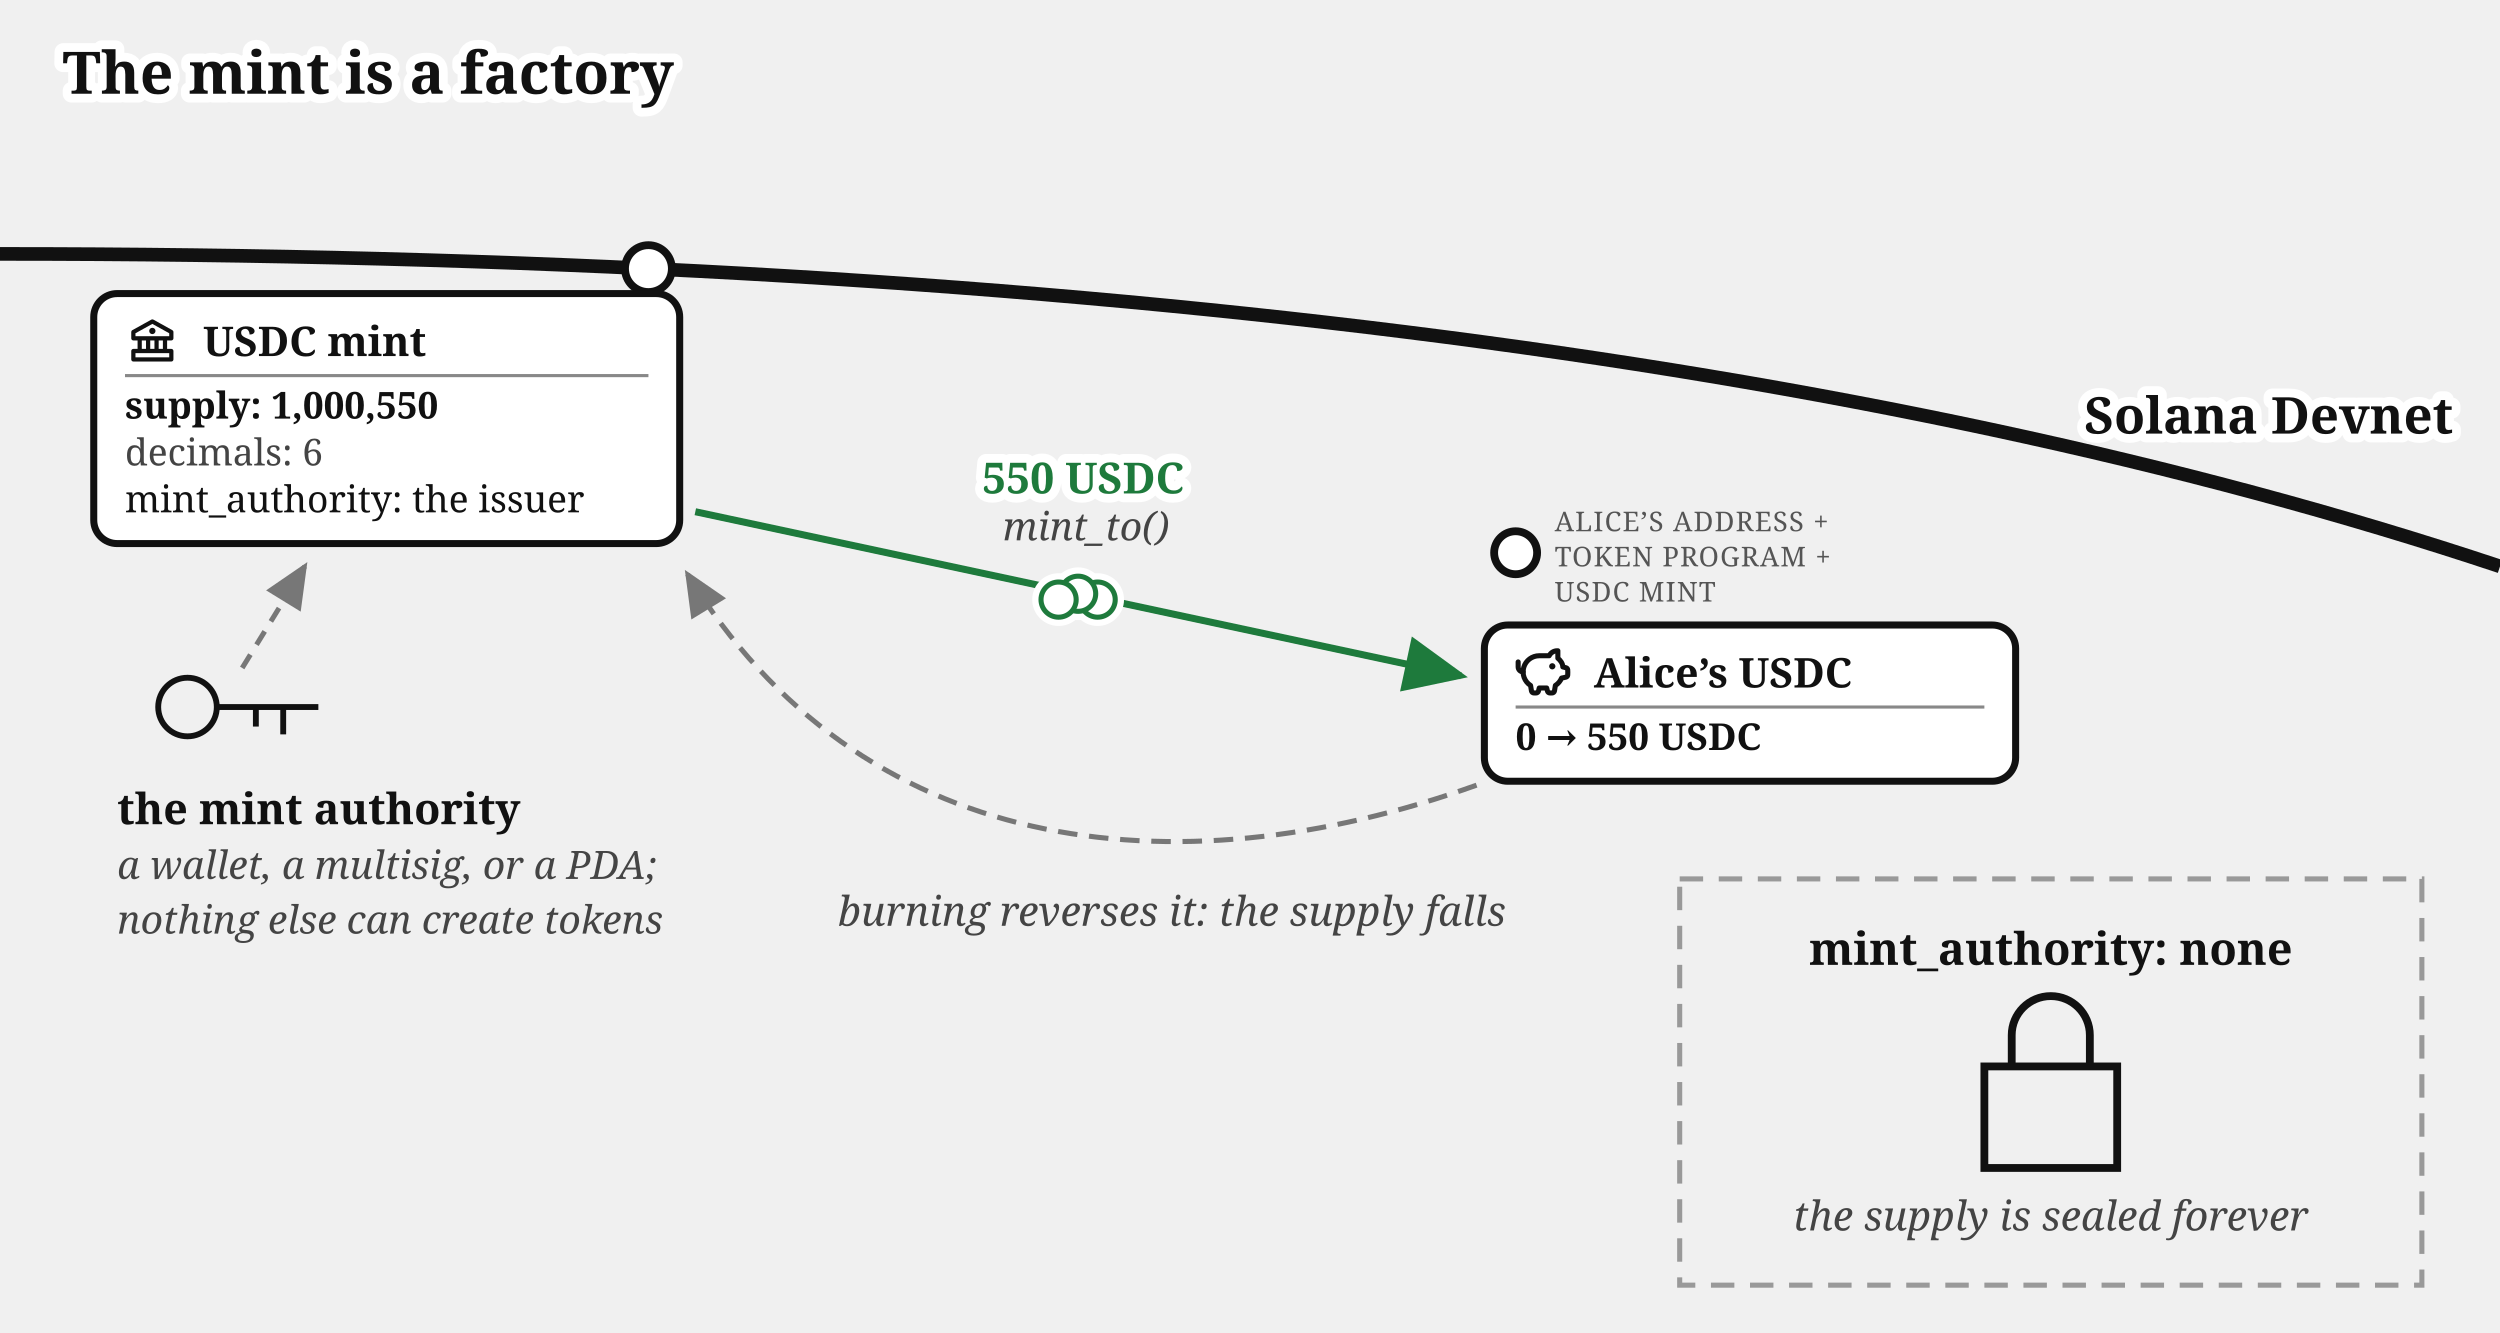
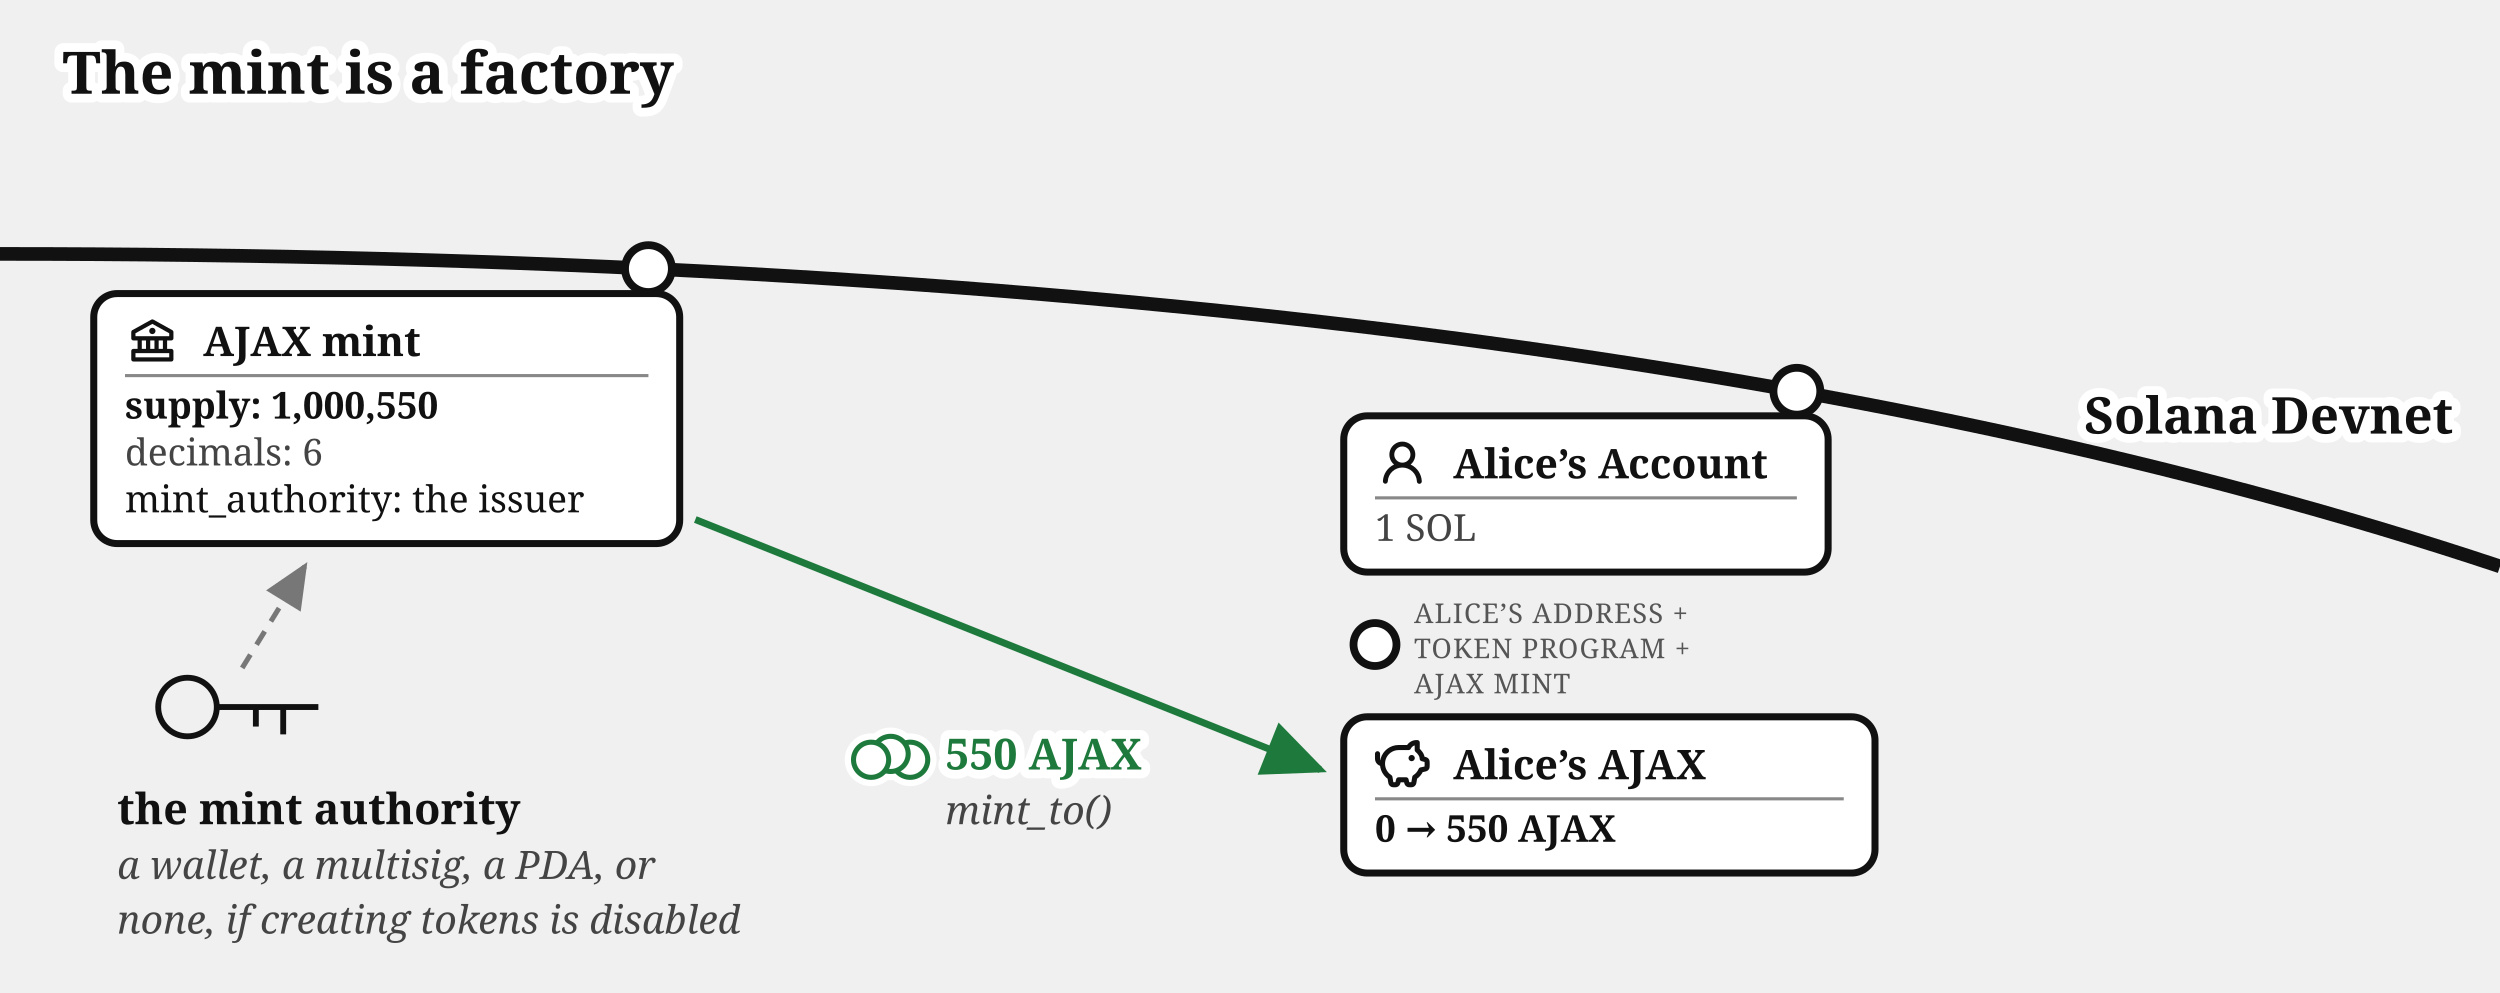
- <svg xmlns="http://www.w3.org/2000/svg" viewBox="0 0 640 341" font-family="Gelasio, Georgia, serif" fill="#111">
+ <svg xmlns="http://www.w3.org/2000/svg" viewBox="0 0 640 254" font-family="Gelasio, Georgia, serif" fill="#111">
  <text stroke="#fff" stroke-width="4.5" paint-order="stroke" stroke-linejoin="round" x="16" y="24" font-size="15" font-weight="bold">The mint is a factory</text>
  <g transform="translate(0,29)">
    <defs>
-       <marker id="mint-factory-i" markerWidth="9" markerHeight="8" refX="8" refY="4" orient="auto">
-         <path d="M0,0 L9,4 L0,8 z" fill="#111" />
-       </marker>
      <marker id="mint-factory-g" markerWidth="9" markerHeight="8" refX="8" refY="4" orient="auto">
        <path d="M0,0 L9,4 L0,8 z" fill="#777" />
      </marker>
      <marker id="mint-factory-a" markerWidth="9" markerHeight="8" refX="8" refY="4" orient="auto">
        <path d="M0,0 L9,4 L0,8 z" fill="#1e7a3c" />
      </marker>
    </defs>
    <path d="M 0,36 Q 400,36 640,116" fill="none" stroke="#111" stroke-width="3.5" />
    <text stroke="#fff" stroke-width="4.5" paint-order="stroke" stroke-linejoin="round" x="628" y="82" font-size="13" font-weight="bold" text-anchor="end">Solana Devnet</text>
    <circle cx="166" cy="39.764" r="6" fill="#fff" stroke="#111" stroke-width="2" />
    <g>
      <rect x="24" y="46.155" width="150" height="64" rx="6" fill="#fff" stroke="#111" stroke-width="1.8" />
      <g transform="translate(32,51.1546)">
        <g transform="translate(0.52,0.519) scale(0.54)" fill="#111">
          <path d="m21.49 7.13l-9-5a.99.99 0 0 0-.97 0l-9.01 5C2.19 7.31 2 7.64 2 8v3c0 .55.45 1 1 1h2v4H3c-.55 0-1 .45-1 1v4c0 .55.45 1 1 1h18c.55 0 1-.45 1-1v-4c0-.55-.45-1-1-1h-2v-4h2c.55 0 1-.45 1-1V8a1 1 0 0 0-.51-.87M7 12h2v4H7zm6 0v4h-2v-4zm7 6v2H4v-2zm-3-2h-2v-4h2zm3-6H4V8.59l8-4.44l8 4.44z" />
          <path d="M12 6a1.5 1.5 0 1 0 0 3a1.5 1.5 0 1 0 0-3" />
        </g>
      </g>
-       <text x="52" y="62.155" font-size="10.5" font-weight="bold">USDC mint</text>
+       <text x="52" y="62.155" font-size="10.5" font-weight="bold">AJAX mint</text>
      <line x1="32" y1="67.155" x2="166" y2="67.155" stroke="#888" stroke-width="0.8" />
      <text x="32" y="78.155" font-size="9.5" font-weight="bold">supply: 1,000,550</text>
      <text x="32" y="90.155" font-size="9.5" fill="#444">decimals: 6</text>
      <text x="32" y="102.155" font-size="9.5">mint_authority: the issuer</text>
    </g>
    <g transform="translate(48,152)" fill="none" stroke="#111" stroke-width="1.5">
      <circle cx="0" cy="0" r="7.5" />
      <path d="M 7.5,0 h 26 m -9,0 v 7 m -7,-7 v 5" />
    </g>
    <path d="M 62,142 L 78,116" fill="none" stroke="#777" stroke-width="1.3" stroke-dasharray="4 3" marker-end="url(#mint-factory-g)" />
    <text x="30" y="182" font-size="11" fill="#111" font-weight="bold">the mint authority</text>
-     <text x="30" y="196" font-size="10" fill="#444" font-style="italic">a wallet, a multisig, or a PDA;</text>
-     <text x="30" y="210" font-size="10" fill="#444" font-style="italic">nothing else can create tokens</text>
-     <circle cx="388" cy="112.5" r="5.5" fill="#fff" stroke="#111" stroke-width="2" />
-     <text x="398" y="107" font-size="7" letter-spacing="0.3" fill="#555">ALICE’S ADDRESS +</text>
-     <text x="398" y="116" font-size="7" letter-spacing="0.3" fill="#555">TOKEN PROGRAM +</text>
-     <text x="398" y="125" font-size="7" letter-spacing="0.3" fill="#555">USDC MINT</text>
+     <text x="30" y="196" font-size="10" fill="#444" font-style="italic">a wallet, a multisig, a PDA, or</text>
+     <text x="30" y="210" font-size="10" fill="#444" font-style="italic">none, if creating tokens is disabled</text>
+     <circle cx="460" cy="71.155" r="6" fill="#fff" stroke="#111" stroke-width="2" />
    <g>
-       <rect x="380" y="131" width="136" height="40" rx="6" fill="#fff" stroke="#111" stroke-width="1.8" />
-       <g transform="translate(388,136)">
+       <rect x="344" y="77.455" width="124" height="40" rx="6" fill="#fff" stroke="#111" stroke-width="1.8" />
+       <g transform="translate(352,82.455)">
+         <g transform="translate(0.36,0.767) scale(0.8301)" fill="#111">
+           <path d="M10.561 8.073a6 6 0 0 1 3.432 5.142a.75.75 0 1 1-1.498.07a4.5 4.5 0 0 0-8.99 0a.75.75 0 0 1-1.498-.07a6 6 0 0 1 3.431-5.142a3.999 3.999 0 1 1 5.123 0M10.5 5a2.5 2.5 0 1 0-5 0a2.5 2.5 0 0 0 5 0" />
+         </g>
+       </g>
+       <text x="372" y="93.455" font-size="10.5" font-weight="bold">Alice’s Account</text>
+       <line x1="352" y1="98.455" x2="460" y2="98.455" stroke="#888" stroke-width="0.8" />
+       <text x="352" y="109.455" font-size="9.5" fill="#444">1 SOL</text>
+     </g>
+     <circle cx="352" cy="136" r="5.5" fill="#fff" stroke="#111" stroke-width="2" />
+     <text x="362" y="130.5" font-size="7" letter-spacing="0.3" fill="#555">ALICE’S ADDRESS +</text>
+     <text x="362" y="139.5" font-size="7" letter-spacing="0.3" fill="#555">TOKEN PROGRAM +</text>
+     <text x="362" y="148.5" font-size="7" letter-spacing="0.3" fill="#555">AJAX MINT</text>
+     <g>
+       <rect x="344" y="154.5" width="136" height="40" rx="6" fill="#fff" stroke="#111" stroke-width="1.8" />
+       <g transform="translate(352,159.5)">
        <g transform="translate(-0.624,-0.624) scale(0.6353)" fill="none" stroke="#111" stroke-linecap="round" stroke-linejoin="round" stroke-width="2.047">
          <path d="M14.5 5.5h-4A6.5 6.5 0 0 0 7 17.478l.288 1.738c.07.423.105.635.202.798a1 1 0 0 0 .49.416c.178.07.392.07.822.07c.397 0 .596 0 .764-.062a1 1 0 0 0 .479-.374c.1-.148.15-.34.246-.727l.209-.837h3l.21.837c.096.386.144.58.245.727a1 1 0 0 0 .479.374c.168.062.367.062.764.062c.43 0 .644 0 .821-.07a1 1 0 0 0 .49-.416c.098-.163.133-.375.203-.798L17 17.478a6.5 6.5 0 0 0 2.502-2.978l.89-.178c.77-.154 1.155-.231 1.381-.508c.227-.276.227-.669.227-1.453v-.3c0-.75 0-1.124-.212-1.396c-.212-.27-.575-.362-1.303-.544L20 10c0-1.5-1.167-2.833-2-3.5v-3h-.264c-1.37 0-2.623.774-3.236 2" />
          <path d="M15.875 9.75h-.125m.25 0a.25.25 0 1 1-.5 0a.25.25 0 0 1 .5 0M2 8v2a2 2 0 0 0 2 2" />
        </g>
      </g>
-       <text x="408" y="147" font-size="10.5" font-weight="bold">Alice’s USDC</text>
-       <line x1="388" y1="152" x2="508" y2="152" stroke="#888" stroke-width="0.8" />
-       <text x="388" y="163" font-size="9.5" font-weight="bold">0 → 550 USDC</text>
+       <text x="372" y="170.5" font-size="10.5" font-weight="bold">Alice’s AJAX</text>
+       <line x1="352" y1="175.5" x2="472" y2="175.5" stroke="#888" stroke-width="0.8" />
+       <text x="352" y="186.5" font-size="9.5" font-weight="bold">0 → 550 AJAX</text>
    </g>
-     <path d="M 178,102 L 374,144" fill="none" stroke="#1e7a3c" stroke-width="1.8" marker-end="url(#mint-factory-a)" />
-     <text stroke="#fff" stroke-width="4.5" paint-order="stroke" stroke-linejoin="round" x="251.42" y="97.33" font-size="11" fill="#1e7a3c" font-weight="bold">550 USDC</text>
-     <text x="278.01" y="109.33" font-size="10" fill="#444" text-anchor="middle" font-style="italic">mint_to()</text>
-     <path d="M 378,172 C 300,200 220,190 176,118" fill="none" stroke="#777" stroke-width="1.3" stroke-dasharray="5 3" marker-end="url(#mint-factory-g)" />
-     <text x="300" y="208" font-size="10.5" fill="#444" text-anchor="middle" font-style="italic">burning reverses it: the supply falls</text>
-     <rect x="430" y="196" width="190" height="104" fill="none" stroke="#999" stroke-width="1.3" stroke-dasharray="6 4" />
-     <text x="525" y="218" font-size="11.5" font-weight="bold" text-anchor="middle">mint_authority: none</text>
-     <path d="M 508,244 h 34 v 26 h -34 z M 515,244 v -8 a 10,10 0 0 1 20,0 v 8" fill="none" stroke="#111" stroke-width="2" />
-     <text x="525" y="286" font-size="10.5" fill="#444" text-anchor="middle" font-style="italic">the supply is sealed forever</text>
-     <g class="coin" transform="translate(276,123)" fill="#fff">
+     <path d="M 178,104 L 338,168" fill="none" stroke="#1e7a3c" stroke-width="1.8" marker-end="url(#mint-factory-a)" />
+     <g class="coin" transform="translate(228,164)" fill="#fff">
      <g stroke="#fff" stroke-width="4.5">
        <circle cx="5" cy="1.5" r="4.5" />
        <circle cx="0" cy="0" r="4.5" />
        <circle cx="-5" cy="1.5" r="4.5" />
      </g>
      <g stroke="#1e7a3c" stroke-width="1.3">
        <circle cx="5" cy="1.5" r="4.5" />
        <circle cx="0" cy="0" r="4.5" />
        <circle cx="-5" cy="1.5" r="4.5" />
      </g>
    </g>
+     <text stroke="#fff" stroke-width="4.5" paint-order="stroke" stroke-linejoin="round" x="242" y="168" font-size="11" fill="#1e7a3c" font-weight="bold">550 AJAX</text>
+     <text x="242" y="182" font-size="10" fill="#444" font-style="italic">mint_to()</text>
  </g>
</svg>
